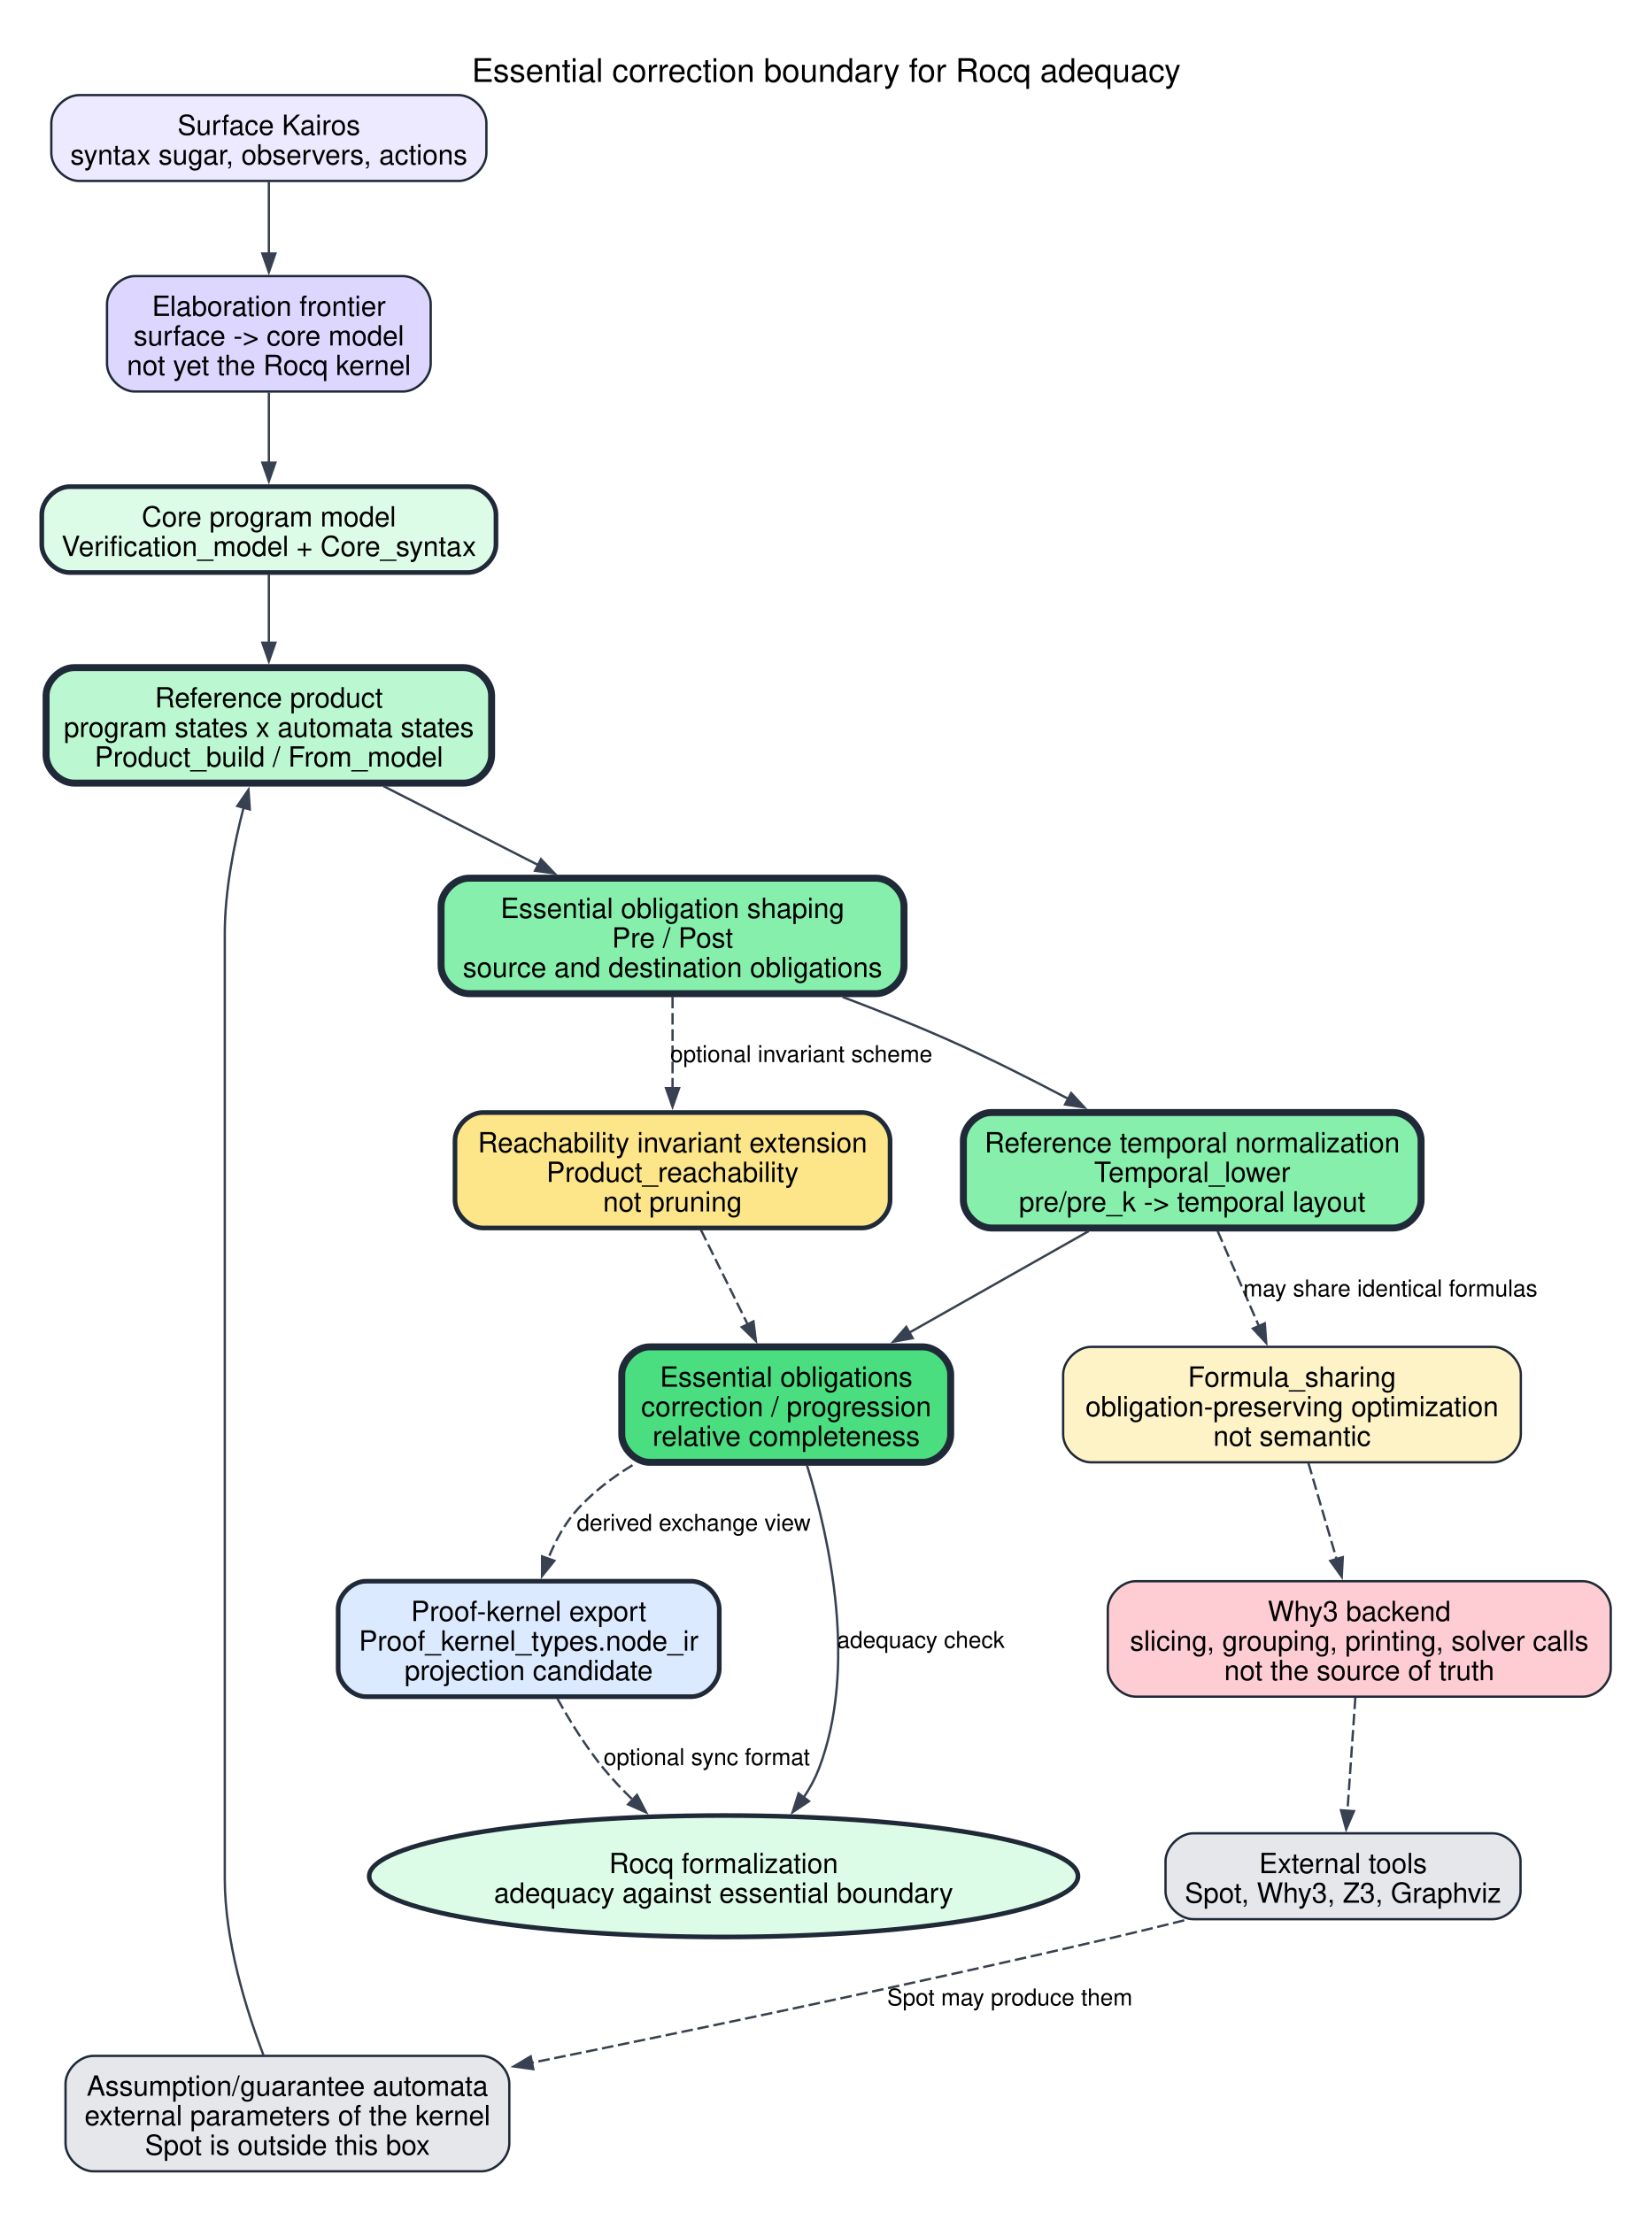
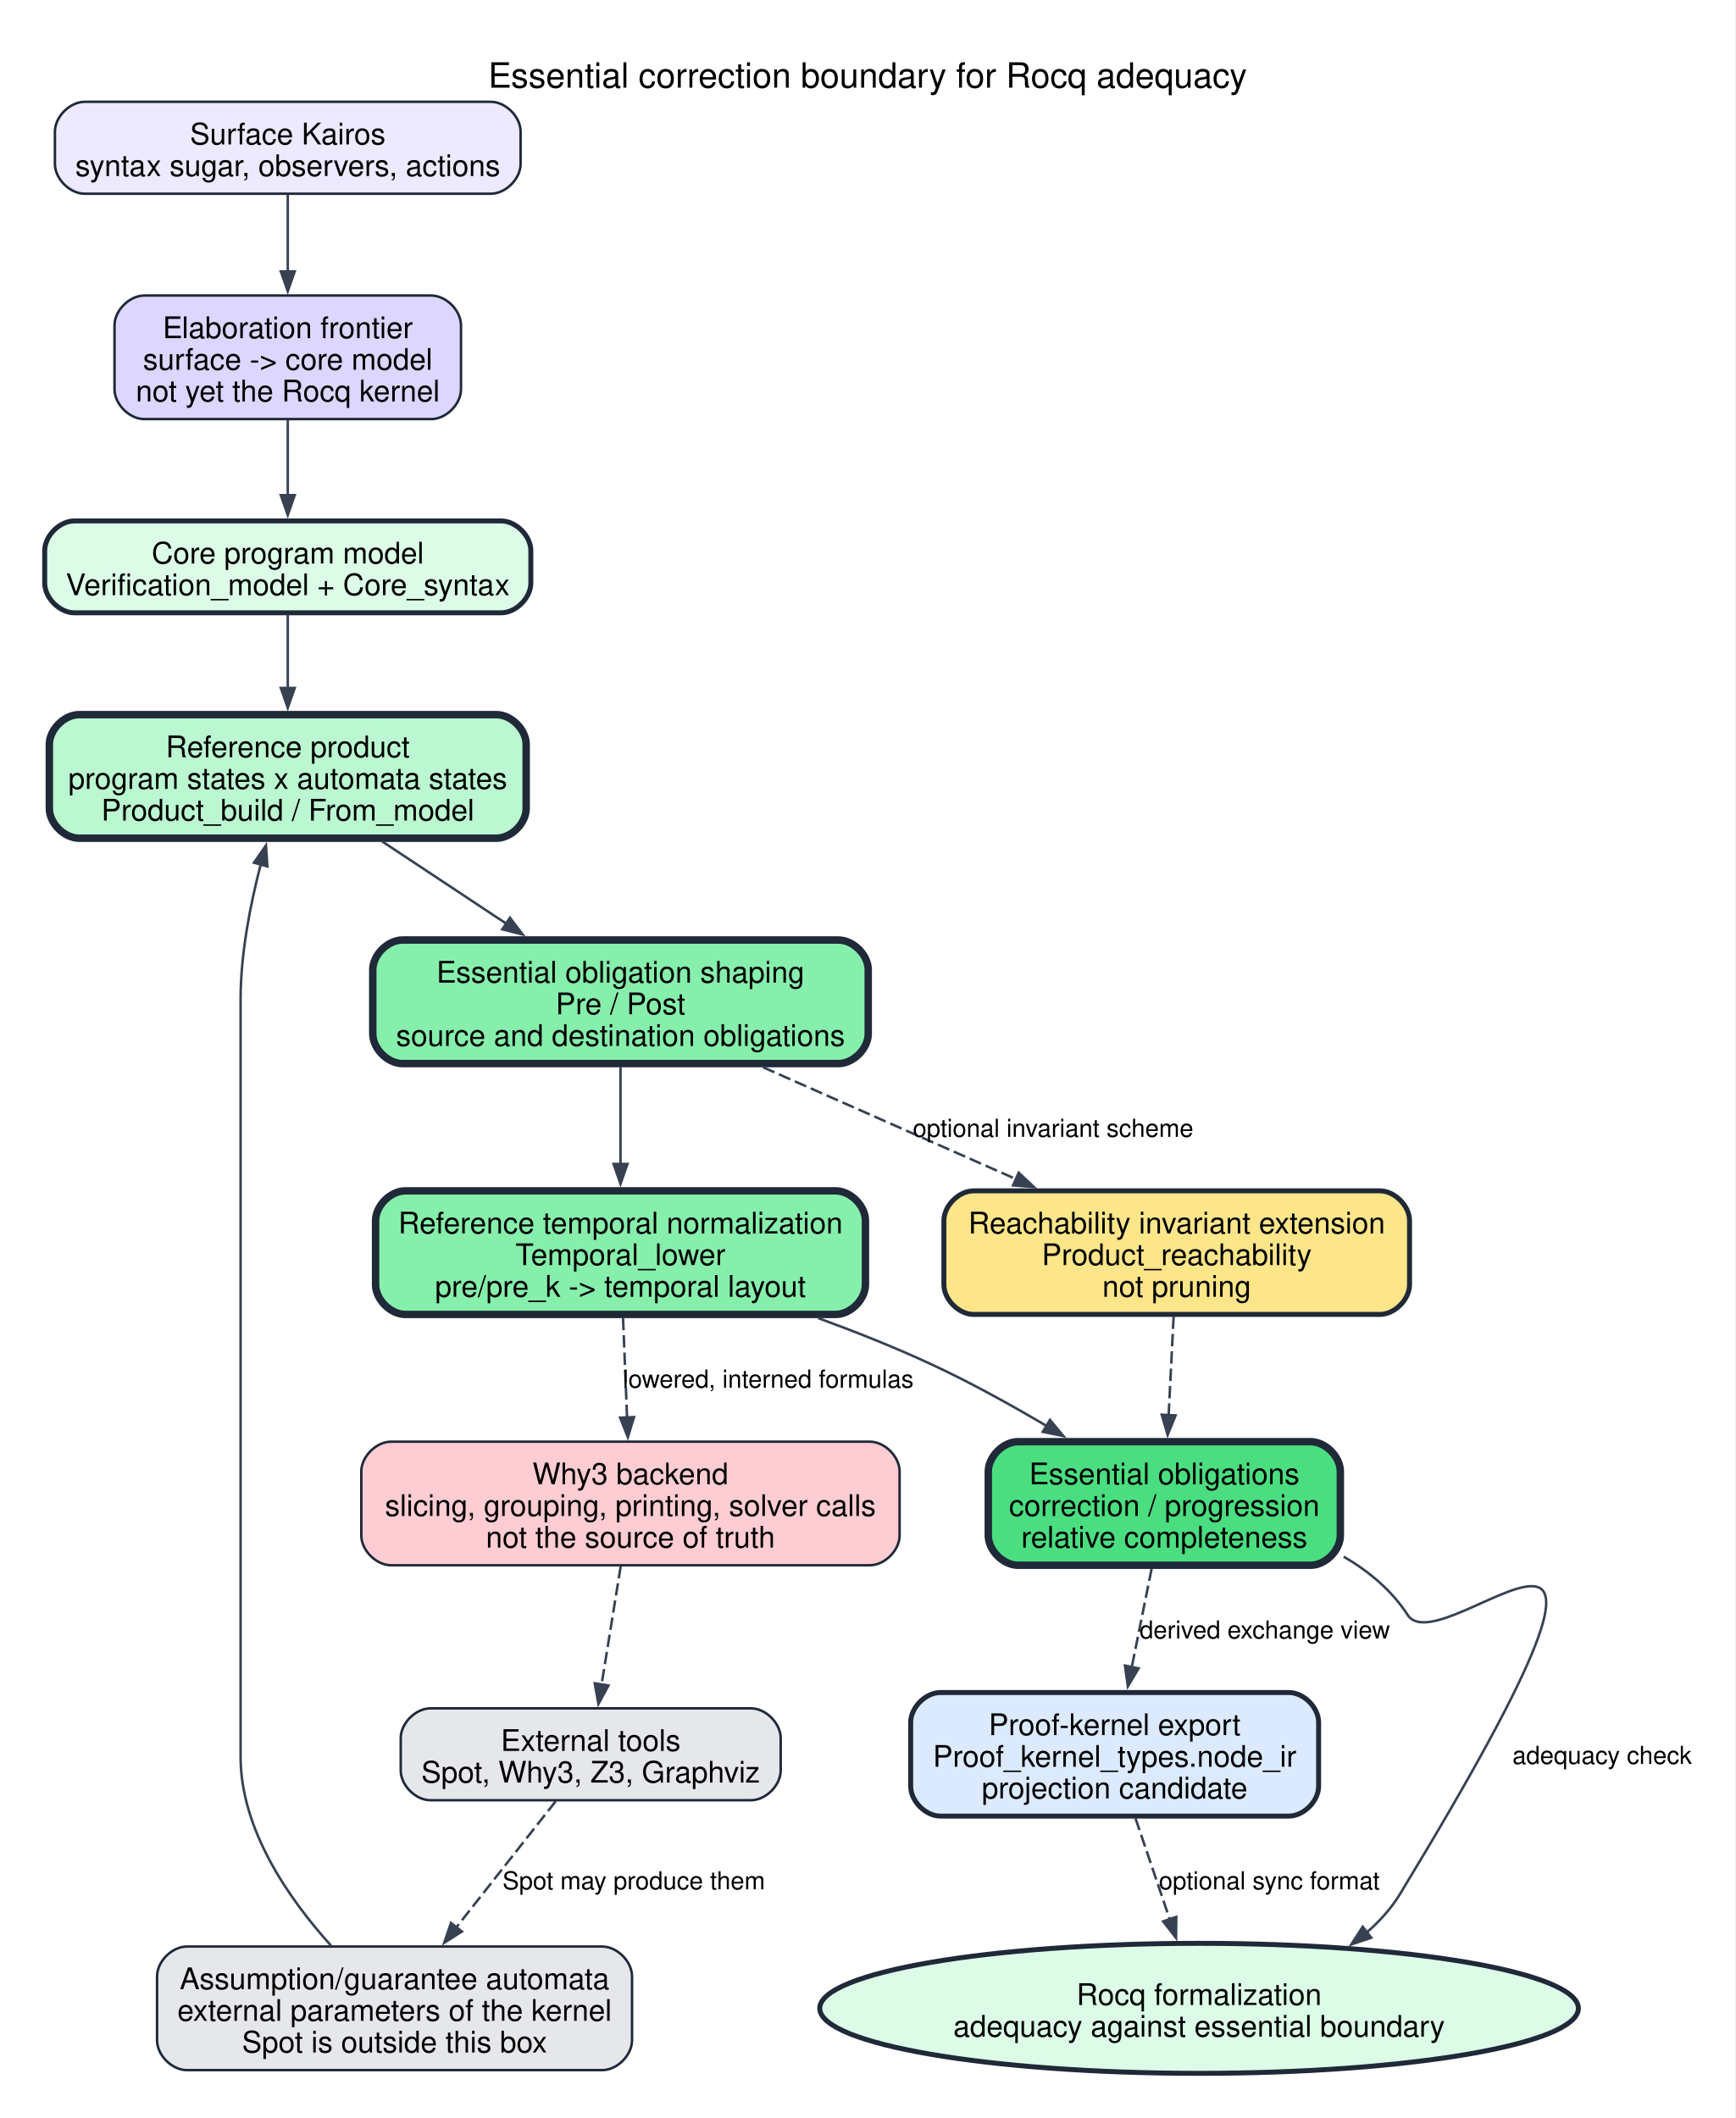
- <svg xmlns="http://www.w3.org/2000/svg" width="712pt" height="954pt" viewBox="0.00 0.00 712.00 954.00">
-   <g id="graph0" class="graph" transform="scale(1 1) rotate(0) translate(18 936.03)">
-     <polygon fill="white" stroke="none" points="-18,18 -18,-936.03 694.28,-936.03 694.28,18 -18,18" />
-     <text xml:space="preserve" text-anchor="middle" x="338.14" y="-900.73" font-family="Helvetica,sans-Serif" font-size="14.00">Essential correction boundary for Rocq adequacy</text>
+ <svg xmlns="http://www.w3.org/2000/svg" width="699pt" height="853pt" viewBox="0.00 0.00 699.00 853.00">
+   <g id="graph0" class="graph" transform="scale(1 1) rotate(0) translate(18 835.01)">
+     <polygon fill="white" stroke="none" points="-18,18 -18,-835.01 680.82,-835.01 680.82,18 -18,18" />
+     <text xml:space="preserve" text-anchor="middle" x="331.41" y="-799.71" font-family="Helvetica,sans-Serif" font-size="14.00">Essential correction boundary for Rocq adequacy</text>
    <g id="node1" class="node">
-       <path fill="#ede9fe" stroke="#1f2937" d="M179.65,-895.03C179.65,-895.03 16.13,-895.03 16.13,-895.03 10.13,-895.03 4.12,-889.03 4.12,-883.03 4.12,-883.03 4.12,-870.01 4.12,-870.01 4.12,-864.01 10.12,-858.01 16.12,-858.01 16.12,-858.01 179.65,-858.01 179.65,-858.01 185.65,-858.01 191.65,-864.01 191.65,-870.01 191.65,-870.01 191.65,-883.03 191.65,-883.03 191.65,-889.03 185.65,-895.03 179.65,-895.03" />
-       <text xml:space="preserve" text-anchor="middle" x="97.89" y="-877.87" font-family="Helvetica,sans-Serif" font-size="12.00">Surface Kairos</text>
-       <text xml:space="preserve" text-anchor="middle" x="97.89" y="-865.12" font-family="Helvetica,sans-Serif" font-size="12.00">syntax sugar, observers, actions</text>
+       <path fill="#ede9fe" stroke="#1f2937" d="M179.65,-794.01C179.65,-794.01 16.13,-794.01 16.13,-794.01 10.13,-794.01 4.12,-788.01 4.12,-782.01 4.12,-782.01 4.12,-768.99 4.12,-768.99 4.12,-762.99 10.12,-756.99 16.12,-756.99 16.12,-756.99 179.65,-756.99 179.65,-756.99 185.65,-756.99 191.65,-762.99 191.65,-768.99 191.65,-768.99 191.65,-782.01 191.65,-782.01 191.65,-788.01 185.65,-794.01 179.65,-794.01" />
+       <text xml:space="preserve" text-anchor="middle" x="97.89" y="-776.85" font-family="Helvetica,sans-Serif" font-size="12.00">Surface Kairos</text>
+       <text xml:space="preserve" text-anchor="middle" x="97.89" y="-764.1" font-family="Helvetica,sans-Serif" font-size="12.00">syntax sugar, observers, actions</text>
    </g>
    <g id="node2" class="node">
-       <path fill="#ddd6fe" stroke="#1f2937" d="M155.65,-817.01C155.65,-817.01 40.12,-817.01 40.12,-817.01 34.12,-817.01 28.12,-811.01 28.12,-805.01 28.12,-805.01 28.12,-779.24 28.12,-779.24 28.12,-773.24 34.12,-767.24 40.12,-767.24 40.12,-767.24 155.65,-767.24 155.65,-767.24 161.65,-767.24 167.65,-773.24 167.65,-779.24 167.65,-779.24 167.65,-805.01 167.65,-805.01 167.65,-811.01 161.65,-817.01 155.65,-817.01" />
-       <text xml:space="preserve" text-anchor="middle" x="97.89" y="-799.85" font-family="Helvetica,sans-Serif" font-size="12.00">Elaboration frontier</text>
-       <text xml:space="preserve" text-anchor="middle" x="97.89" y="-787.1" font-family="Helvetica,sans-Serif" font-size="12.00">surface -&gt; core model</text>
-       <text xml:space="preserve" text-anchor="middle" x="97.89" y="-774.35" font-family="Helvetica,sans-Serif" font-size="12.00">not yet the Rocq kernel</text>
+       <path fill="#ddd6fe" stroke="#1f2937" d="M155.65,-715.99C155.65,-715.99 40.12,-715.99 40.12,-715.99 34.12,-715.99 28.12,-709.99 28.12,-703.99 28.12,-703.99 28.12,-678.22 28.12,-678.22 28.12,-672.22 34.12,-666.22 40.12,-666.22 40.12,-666.22 155.65,-666.22 155.65,-666.22 161.65,-666.22 167.65,-672.22 167.65,-678.22 167.65,-678.22 167.65,-703.99 167.65,-703.99 167.65,-709.99 161.65,-715.99 155.65,-715.99" />
+       <text xml:space="preserve" text-anchor="middle" x="97.89" y="-698.83" font-family="Helvetica,sans-Serif" font-size="12.00">Elaboration frontier</text>
+       <text xml:space="preserve" text-anchor="middle" x="97.89" y="-686.08" font-family="Helvetica,sans-Serif" font-size="12.00">surface -&gt; core model</text>
+       <text xml:space="preserve" text-anchor="middle" x="97.89" y="-673.33" font-family="Helvetica,sans-Serif" font-size="12.00">not yet the Rocq kernel</text>
    </g>
    <g id="edge1" class="edge">
-       <path fill="none" stroke="#374151" d="M97.89,-857.65C97.89,-848.59 97.89,-837.28 97.89,-826.68" />
-       <polygon fill="#374151" stroke="#374151" points="100.69,-826.74 97.89,-818.74 95.09,-826.74 100.69,-826.74" />
+       <path fill="none" stroke="#374151" d="M97.89,-756.63C97.89,-747.57 97.89,-736.26 97.89,-725.66" />
+       <polygon fill="#374151" stroke="#374151" points="100.69,-725.72 97.89,-717.72 95.09,-725.72 100.69,-725.72" />
    </g>
    <g id="node3" class="node">
-       <path fill="#dcfce7" stroke="#1f2937" stroke-width="2" d="M183.78,-726.24C183.78,-726.24 12,-726.24 12,-726.24 6,-726.24 0,-720.24 0,-714.24 0,-714.24 0,-701.22 0,-701.22 0,-695.22 6,-689.22 12,-689.22 12,-689.22 183.78,-689.22 183.78,-689.22 189.78,-689.22 195.78,-695.22 195.78,-701.22 195.78,-701.22 195.78,-714.24 195.78,-714.24 195.78,-720.24 189.78,-726.24 183.78,-726.24" />
-       <text xml:space="preserve" text-anchor="middle" x="97.89" y="-709.08" font-family="Helvetica,sans-Serif" font-size="12.00">Core program model</text>
-       <text xml:space="preserve" text-anchor="middle" x="97.89" y="-696.33" font-family="Helvetica,sans-Serif" font-size="12.00">Verification_model + Core_syntax</text>
+       <path fill="#dcfce7" stroke="#1f2937" stroke-width="2" d="M183.78,-625.22C183.78,-625.22 12,-625.22 12,-625.22 6,-625.22 0,-619.22 0,-613.22 0,-613.22 0,-600.2 0,-600.2 0,-594.2 6,-588.2 12,-588.2 12,-588.2 183.78,-588.2 183.78,-588.2 189.78,-588.2 195.78,-594.2 195.78,-600.2 195.78,-600.2 195.78,-613.22 195.78,-613.22 195.78,-619.22 189.78,-625.22 183.78,-625.22" />
+       <text xml:space="preserve" text-anchor="middle" x="97.89" y="-608.06" font-family="Helvetica,sans-Serif" font-size="12.00">Core program model</text>
+       <text xml:space="preserve" text-anchor="middle" x="97.89" y="-595.31" font-family="Helvetica,sans-Serif" font-size="12.00">Verification_model + Core_syntax</text>
    </g>
    <g id="edge2" class="edge">
-       <path fill="none" stroke="#374151" d="M97.89,-766.85C97.89,-757.31 97.89,-746.31 97.89,-736.45" />
-       <polygon fill="#374151" stroke="#374151" points="100.69,-736.6 97.89,-728.6 95.09,-736.6 100.69,-736.6" />
+       <path fill="none" stroke="#374151" d="M97.89,-665.83C97.89,-656.29 97.89,-645.29 97.89,-635.43" />
+       <polygon fill="#374151" stroke="#374151" points="100.69,-635.58 97.89,-627.58 95.09,-635.58 100.69,-635.58" />
    </g>
    <g id="node5" class="node">
-       <path fill="#bbf7d0" stroke="#1f2937" stroke-width="3" d="M181.9,-648.22C181.9,-648.22 13.87,-648.22 13.87,-648.22 7.87,-648.22 1.87,-642.22 1.87,-636.22 1.87,-636.22 1.87,-610.45 1.87,-610.45 1.87,-604.45 7.87,-598.45 13.87,-598.45 13.87,-598.45 181.9,-598.45 181.9,-598.45 187.9,-598.45 193.9,-604.45 193.9,-610.45 193.9,-610.45 193.9,-636.22 193.9,-636.22 193.9,-642.22 187.9,-648.22 181.9,-648.22" />
-       <text xml:space="preserve" text-anchor="middle" x="97.89" y="-631.06" font-family="Helvetica,sans-Serif" font-size="12.00">Reference product</text>
-       <text xml:space="preserve" text-anchor="middle" x="97.89" y="-618.31" font-family="Helvetica,sans-Serif" font-size="12.00">program states x automata states</text>
-       <text xml:space="preserve" text-anchor="middle" x="97.89" y="-605.56" font-family="Helvetica,sans-Serif" font-size="12.00">Product_build / From_model</text>
+       <path fill="#bbf7d0" stroke="#1f2937" stroke-width="3" d="M181.9,-547.2C181.9,-547.2 13.87,-547.2 13.87,-547.2 7.87,-547.2 1.87,-541.2 1.87,-535.2 1.87,-535.2 1.87,-509.43 1.87,-509.43 1.87,-503.43 7.87,-497.43 13.87,-497.43 13.87,-497.43 181.9,-497.43 181.9,-497.43 187.9,-497.43 193.9,-503.43 193.9,-509.43 193.9,-509.43 193.9,-535.2 193.9,-535.2 193.9,-541.2 187.9,-547.2 181.9,-547.2" />
+       <text xml:space="preserve" text-anchor="middle" x="97.89" y="-530.04" font-family="Helvetica,sans-Serif" font-size="12.00">Reference product</text>
+       <text xml:space="preserve" text-anchor="middle" x="97.89" y="-517.29" font-family="Helvetica,sans-Serif" font-size="12.00">program states x automata states</text>
+       <text xml:space="preserve" text-anchor="middle" x="97.89" y="-504.54" font-family="Helvetica,sans-Serif" font-size="12.00">Product_build / From_model</text>
    </g>
    <g id="edge3" class="edge">
-       <path fill="none" stroke="#374151" d="M97.89,-688.45C97.89,-679.75 97.89,-669.06 97.89,-658.92" />
-       <polygon fill="#374151" stroke="#374151" points="100.69,-658.96 97.89,-650.96 95.09,-658.96 100.69,-658.96" />
+       <path fill="none" stroke="#374151" d="M97.89,-587.43C97.89,-578.73 97.89,-568.04 97.89,-557.9" />
+       <polygon fill="#374151" stroke="#374151" points="100.69,-557.94 97.89,-549.94 95.09,-557.94 100.69,-557.94" />
    </g>
    <g id="node4" class="node">
-       <path fill="#e5e7eb" stroke="#1f2937" d="M189.53,-49.77C189.53,-49.77 22.25,-49.77 22.25,-49.77 16.25,-49.77 10.25,-43.77 10.25,-37.77 10.25,-37.77 10.25,-12 10.25,-12 10.25,-6 16.25,0 22.25,0 22.25,0 189.53,0 189.53,0 195.53,0 201.53,-6 201.53,-12 201.53,-12 201.53,-37.77 201.53,-37.77 201.53,-43.77 195.53,-49.77 189.53,-49.77" />
-       <text xml:space="preserve" text-anchor="middle" x="105.89" y="-32.61" font-family="Helvetica,sans-Serif" font-size="12.00">Assumption/guarantee automata</text>
-       <text xml:space="preserve" text-anchor="middle" x="105.89" y="-19.86" font-family="Helvetica,sans-Serif" font-size="12.00">external parameters of the kernel</text>
-       <text xml:space="preserve" text-anchor="middle" x="105.89" y="-7.11" font-family="Helvetica,sans-Serif" font-size="12.00">Spot is outside this box</text>
+       <path fill="#e5e7eb" stroke="#1f2937" d="M224.53,-51.06C224.53,-51.06 57.25,-51.06 57.25,-51.06 51.25,-51.06 45.25,-45.06 45.25,-39.06 45.25,-39.06 45.25,-13.29 45.25,-13.29 45.25,-7.29 51.25,-1.29 57.25,-1.29 57.25,-1.29 224.53,-1.29 224.53,-1.29 230.53,-1.29 236.53,-7.29 236.53,-13.29 236.53,-13.29 236.53,-39.06 236.53,-39.06 236.53,-45.06 230.53,-51.06 224.53,-51.06" />
+       <text xml:space="preserve" text-anchor="middle" x="140.89" y="-33.9" font-family="Helvetica,sans-Serif" font-size="12.00">Assumption/guarantee automata</text>
+       <text xml:space="preserve" text-anchor="middle" x="140.89" y="-21.15" font-family="Helvetica,sans-Serif" font-size="12.00">external parameters of the kernel</text>
+       <text xml:space="preserve" text-anchor="middle" x="140.89" y="-8.4" font-family="Helvetica,sans-Serif" font-size="12.00">Spot is outside this box</text>
    </g>
    <g id="edge4" class="edge">
-       <path fill="none" stroke="#374151" d="M95.53,-50.13C87.91,-70.15 78.89,-99.51 78.89,-126.2 78.89,-533.57 78.89,-533.57 78.89,-533.57 78.89,-551.75 82.75,-571.57 86.99,-587.86" />
-       <polygon fill="#374151" stroke="#374151" points="84.28,-588.58 89.1,-595.55 89.68,-587.09 84.28,-588.58" />
+       <path fill="none" stroke="#374151" d="M115.31,-51.44C98.24,-70.34 78.89,-98.21 78.89,-127.49 78.89,-432.55 78.89,-432.55 78.89,-432.55 78.89,-450.73 82.75,-470.55 86.99,-486.84" />
+       <polygon fill="#374151" stroke="#374151" points="84.28,-487.56 89.1,-494.53 89.68,-486.07 84.28,-487.56" />
    </g>
    <g id="node6" class="node">
-       <path fill="#86efac" stroke="#1f2937" stroke-width="3" d="M359.65,-557.45C359.65,-557.45 184.12,-557.45 184.12,-557.45 178.12,-557.45 172.12,-551.45 172.12,-545.45 172.12,-545.45 172.12,-519.68 172.12,-519.68 172.12,-513.68 178.12,-507.68 184.12,-507.68 184.12,-507.68 359.65,-507.68 359.65,-507.68 365.65,-507.68 371.65,-513.68 371.65,-519.68 371.65,-519.68 371.65,-545.45 371.65,-545.45 371.65,-551.45 365.65,-557.45 359.65,-557.45" />
-       <text xml:space="preserve" text-anchor="middle" x="271.89" y="-540.29" font-family="Helvetica,sans-Serif" font-size="12.00">Essential obligation shaping</text>
-       <text xml:space="preserve" text-anchor="middle" x="271.89" y="-527.54" font-family="Helvetica,sans-Serif" font-size="12.00">Pre / Post</text>
-       <text xml:space="preserve" text-anchor="middle" x="271.89" y="-514.79" font-family="Helvetica,sans-Serif" font-size="12.00">source and destination obligations</text>
+       <path fill="#86efac" stroke="#1f2937" stroke-width="3" d="M319.65,-456.43C319.65,-456.43 144.12,-456.43 144.12,-456.43 138.12,-456.43 132.12,-450.43 132.12,-444.43 132.12,-444.43 132.12,-418.66 132.12,-418.66 132.12,-412.66 138.12,-406.66 144.12,-406.66 144.12,-406.66 319.65,-406.66 319.65,-406.66 325.65,-406.66 331.65,-412.66 331.65,-418.66 331.65,-418.66 331.65,-444.43 331.65,-444.43 331.65,-450.43 325.65,-456.43 319.65,-456.43" />
+       <text xml:space="preserve" text-anchor="middle" x="231.89" y="-439.27" font-family="Helvetica,sans-Serif" font-size="12.00">Essential obligation shaping</text>
+       <text xml:space="preserve" text-anchor="middle" x="231.89" y="-426.52" font-family="Helvetica,sans-Serif" font-size="12.00">Pre / Post</text>
+       <text xml:space="preserve" text-anchor="middle" x="231.89" y="-413.77" font-family="Helvetica,sans-Serif" font-size="12.00">source and destination obligations</text>
    </g>
    <g id="edge5" class="edge">
-       <path fill="none" stroke="#374151" d="M147.29,-597.14C168.04,-586.55 192.33,-574.16 213.93,-563.14" />
-       <polygon fill="#374151" stroke="#374151" points="215.17,-565.65 221.02,-559.52 212.62,-560.66 215.17,-565.65" />
+       <path fill="none" stroke="#374151" d="M135.93,-496.12C151.49,-485.81 169.63,-473.79 185.92,-463" />
+       <polygon fill="#374151" stroke="#374151" points="187.37,-465.4 192.49,-458.65 184.28,-460.73 187.37,-465.4" />
    </g>
    <g id="node7" class="node">
-       <path fill="#fde68a" stroke="#1f2937" stroke-width="2" d="M353.65,-456.43C353.65,-456.43 190.12,-456.43 190.12,-456.43 184.12,-456.43 178.12,-450.43 178.12,-444.43 178.12,-444.43 178.12,-418.66 178.12,-418.66 178.12,-412.66 184.12,-406.66 190.12,-406.66 190.12,-406.66 353.65,-406.66 353.65,-406.66 359.65,-406.66 365.65,-412.66 365.65,-418.66 365.65,-418.66 365.65,-444.43 365.65,-444.43 365.65,-450.43 359.65,-456.43 353.65,-456.43" />
-       <text xml:space="preserve" text-anchor="middle" x="271.89" y="-439.27" font-family="Helvetica,sans-Serif" font-size="12.00">Reachability invariant extension</text>
-       <text xml:space="preserve" text-anchor="middle" x="271.89" y="-426.52" font-family="Helvetica,sans-Serif" font-size="12.00">Product_reachability</text>
-       <text xml:space="preserve" text-anchor="middle" x="271.89" y="-413.77" font-family="Helvetica,sans-Serif" font-size="12.00">not pruning</text>
+       <path fill="#fde68a" stroke="#1f2937" stroke-width="2" d="M537.65,-355.41C537.65,-355.41 374.12,-355.41 374.12,-355.41 368.12,-355.41 362.12,-349.41 362.12,-343.41 362.12,-343.41 362.12,-317.64 362.12,-317.64 362.12,-311.64 368.12,-305.64 374.12,-305.64 374.12,-305.64 537.65,-305.64 537.65,-305.64 543.65,-305.64 549.65,-311.64 549.65,-317.64 549.65,-317.64 549.65,-343.41 549.65,-343.41 549.65,-349.41 543.65,-355.41 537.65,-355.41" />
+       <text xml:space="preserve" text-anchor="middle" x="455.89" y="-338.25" font-family="Helvetica,sans-Serif" font-size="12.00">Reachability invariant extension</text>
+       <text xml:space="preserve" text-anchor="middle" x="455.89" y="-325.5" font-family="Helvetica,sans-Serif" font-size="12.00">Product_reachability</text>
+       <text xml:space="preserve" text-anchor="middle" x="455.89" y="-312.75" font-family="Helvetica,sans-Serif" font-size="12.00">not pruning</text>
    </g>
    <g id="edge9" class="edge">
-       <path fill="none" stroke="#374151" stroke-dasharray="5,2" d="M271.89,-506.33C271.89,-494.25 271.89,-479.6 271.89,-466.56" />
-       <polygon fill="#374151" stroke="#374151" points="274.69,-466.92 271.89,-458.92 269.09,-466.92 274.69,-466.92" />
-       <text xml:space="preserve" text-anchor="middle" x="327.39" y="-478.18" font-family="Helvetica,sans-Serif" font-size="10.00">optional invariant scheme</text>
+       <path fill="none" stroke="#374151" stroke-dasharray="5,2" d="M289.28,-405.18C320.46,-391.4 359.11,-374.31 391.33,-360.07" />
+       <polygon fill="#374151" stroke="#374151" points="392.24,-362.73 398.42,-356.93 389.97,-357.61 392.24,-362.73" />
+       <text xml:space="preserve" text-anchor="middle" x="406.11" y="-377.16" font-family="Helvetica,sans-Serif" font-size="10.00">optional invariant scheme</text>
    </g>
    <g id="node8" class="node">
-       <path fill="#86efac" stroke="#1f2937" stroke-width="3" d="M582.53,-456.43C582.53,-456.43 409.25,-456.43 409.25,-456.43 403.25,-456.43 397.25,-450.43 397.25,-444.43 397.25,-444.43 397.25,-418.66 397.25,-418.66 397.25,-412.66 403.25,-406.66 409.25,-406.66 409.25,-406.66 582.53,-406.66 582.53,-406.66 588.53,-406.66 594.53,-412.66 594.53,-418.66 594.53,-418.66 594.53,-444.43 594.53,-444.43 594.53,-450.43 588.53,-456.43 582.53,-456.43" />
-       <text xml:space="preserve" text-anchor="middle" x="495.89" y="-439.27" font-family="Helvetica,sans-Serif" font-size="12.00">Reference temporal normalization</text>
-       <text xml:space="preserve" text-anchor="middle" x="495.89" y="-426.52" font-family="Helvetica,sans-Serif" font-size="12.00">Temporal_lower</text>
-       <text xml:space="preserve" text-anchor="middle" x="495.89" y="-413.77" font-family="Helvetica,sans-Serif" font-size="12.00">pre/pre_k -&gt; temporal layout</text>
+       <path fill="#86efac" stroke="#1f2937" stroke-width="3" d="M318.53,-355.41C318.53,-355.41 145.25,-355.41 145.25,-355.41 139.25,-355.41 133.25,-349.41 133.25,-343.41 133.25,-343.41 133.25,-317.64 133.25,-317.64 133.25,-311.64 139.25,-305.64 145.25,-305.64 145.25,-305.64 318.53,-305.64 318.53,-305.64 324.53,-305.64 330.53,-311.64 330.53,-317.64 330.53,-317.64 330.53,-343.41 330.53,-343.41 330.53,-349.41 324.53,-355.41 318.53,-355.41" />
+       <text xml:space="preserve" text-anchor="middle" x="231.89" y="-338.25" font-family="Helvetica,sans-Serif" font-size="12.00">Reference temporal normalization</text>
+       <text xml:space="preserve" text-anchor="middle" x="231.89" y="-325.5" font-family="Helvetica,sans-Serif" font-size="12.00">Temporal_lower</text>
+       <text xml:space="preserve" text-anchor="middle" x="231.89" y="-312.75" font-family="Helvetica,sans-Serif" font-size="12.00">pre/pre_k -&gt; temporal layout</text>
    </g>
    <g id="edge6" class="edge">
-       <path fill="none" stroke="#374151" d="M345.18,-506.25C360.43,-500.5 376.3,-494.17 390.89,-487.68 407.95,-480.1 426.1,-470.97 442.43,-462.34" />
-       <polygon fill="#374151" stroke="#374151" points="443.71,-464.83 449.45,-458.59 441.07,-459.89 443.71,-464.83" />
+       <path fill="none" stroke="#374151" d="M231.89,-405.31C231.89,-393.43 231.89,-379.09 231.89,-366.22" />
+       <polygon fill="#374151" stroke="#374151" points="234.69,-366.24 231.89,-358.24 229.09,-366.24 234.69,-366.24" />
    </g>
    <g id="node9" class="node">
-       <path fill="#4ade80" stroke="#1f2937" stroke-width="3" d="M379.78,-355.41C379.78,-355.41 262,-355.41 262,-355.41 256,-355.41 250,-349.41 250,-343.41 250,-343.41 250,-317.64 250,-317.64 250,-311.64 256,-305.64 262,-305.64 262,-305.64 379.78,-305.64 379.78,-305.64 385.78,-305.64 391.78,-311.64 391.78,-317.64 391.78,-317.64 391.78,-343.41 391.78,-343.41 391.78,-349.41 385.78,-355.41 379.78,-355.41" />
-       <text xml:space="preserve" text-anchor="middle" x="320.89" y="-338.25" font-family="Helvetica,sans-Serif" font-size="12.00">Essential obligations</text>
-       <text xml:space="preserve" text-anchor="middle" x="320.89" y="-325.5" font-family="Helvetica,sans-Serif" font-size="12.00">correction / progression</text>
-       <text xml:space="preserve" text-anchor="middle" x="320.89" y="-312.75" font-family="Helvetica,sans-Serif" font-size="12.00">relative completeness</text>
+       <path fill="#4ade80" stroke="#1f2937" stroke-width="3" d="M509.78,-254.39C509.78,-254.39 392,-254.39 392,-254.39 386,-254.39 380,-248.39 380,-242.39 380,-242.39 380,-216.62 380,-216.62 380,-210.62 386,-204.62 392,-204.62 392,-204.62 509.78,-204.62 509.78,-204.62 515.78,-204.62 521.78,-210.62 521.78,-216.62 521.78,-216.62 521.78,-242.39 521.78,-242.39 521.78,-248.39 515.78,-254.39 509.78,-254.39" />
+       <text xml:space="preserve" text-anchor="middle" x="450.89" y="-237.23" font-family="Helvetica,sans-Serif" font-size="12.00">Essential obligations</text>
+       <text xml:space="preserve" text-anchor="middle" x="450.89" y="-224.48" font-family="Helvetica,sans-Serif" font-size="12.00">correction / progression</text>
+       <text xml:space="preserve" text-anchor="middle" x="450.89" y="-211.73" font-family="Helvetica,sans-Serif" font-size="12.00">relative completeness</text>
    </g>
    <g id="edge10" class="edge">
-       <path fill="none" stroke="#374151" stroke-dasharray="5,2" d="M284.13,-405.82C290.22,-393.51 297.68,-378.44 304.28,-365.1" />
-       <polygon fill="#374151" stroke="#374151" points="306.76,-366.4 307.8,-357.99 301.74,-363.92 306.76,-366.4" />
+       <path fill="none" stroke="#374151" stroke-dasharray="5,2" d="M454.64,-304.8C454.03,-292.72 453.29,-277.99 452.62,-264.85" />
+       <polygon fill="#374151" stroke="#374151" points="455.43,-264.97 452.23,-257.12 449.84,-265.26 455.43,-264.97" />
    </g>
    <g id="edge7" class="edge">
-       <path fill="none" stroke="#374151" d="M451.28,-405.31C427.71,-391.97 398.64,-375.52 373.92,-361.54" />
-       <polygon fill="#374151" stroke="#374151" points="375.38,-359.15 367.04,-357.64 372.63,-364.02 375.38,-359.15" />
+       <path fill="none" stroke="#374151" d="M311.49,-304.17C326.77,-298.58 342.49,-292.32 356.89,-285.64 372.53,-278.39 388.95,-269.32 403.61,-260.64" />
+       <polygon fill="#374151" stroke="#374151" points="404.84,-263.17 410.25,-256.65 401.95,-258.36 404.84,-263.17" />
    </g>
    <g id="node12" class="node">
-       <path fill="#fef3c7" stroke="#1f2937" d="M625.53,-355.41C625.53,-355.41 452.25,-355.41 452.25,-355.41 446.25,-355.41 440.25,-349.41 440.25,-343.41 440.25,-343.41 440.25,-317.64 440.25,-317.64 440.25,-311.64 446.25,-305.64 452.25,-305.64 452.25,-305.64 625.53,-305.64 625.53,-305.64 631.53,-305.64 637.53,-311.64 637.53,-317.64 637.53,-317.64 637.53,-343.41 637.53,-343.41 637.53,-349.41 631.53,-355.41 625.53,-355.41" />
-       <text xml:space="preserve" text-anchor="middle" x="538.89" y="-338.25" font-family="Helvetica,sans-Serif" font-size="12.00">Formula_sharing</text>
-       <text xml:space="preserve" text-anchor="middle" x="538.89" y="-325.5" font-family="Helvetica,sans-Serif" font-size="12.00">obligation-preserving optimization</text>
-       <text xml:space="preserve" text-anchor="middle" x="538.89" y="-312.75" font-family="Helvetica,sans-Serif" font-size="12.00">not semantic</text>
+       <path fill="#fecdd3" stroke="#1f2937" d="M332.28,-254.39C332.28,-254.39 139.5,-254.39 139.5,-254.39 133.5,-254.39 127.5,-248.39 127.5,-242.39 127.5,-242.39 127.5,-216.62 127.5,-216.62 127.5,-210.62 133.5,-204.62 139.5,-204.62 139.5,-204.62 332.28,-204.62 332.28,-204.62 338.28,-204.62 344.28,-210.62 344.28,-216.62 344.28,-216.62 344.28,-242.39 344.28,-242.39 344.28,-248.39 338.28,-254.39 332.28,-254.39" />
+       <text xml:space="preserve" text-anchor="middle" x="235.89" y="-237.23" font-family="Helvetica,sans-Serif" font-size="12.00">Why3 backend</text>
+       <text xml:space="preserve" text-anchor="middle" x="235.89" y="-224.48" font-family="Helvetica,sans-Serif" font-size="12.00">slicing, grouping, printing, solver calls</text>
+       <text xml:space="preserve" text-anchor="middle" x="235.89" y="-211.73" font-family="Helvetica,sans-Serif" font-size="12.00">not the source of truth</text>
    </g>
    <g id="edge13" class="edge">
-       <path fill="none" stroke="#374151" stroke-dasharray="5,2" d="M506.85,-405.31C512.28,-392.8 518.9,-377.56 524.71,-364.18" />
-       <polygon fill="#374151" stroke="#374151" points="527.17,-365.54 527.79,-357.09 522.04,-363.31 527.17,-365.54" />
-       <text xml:space="preserve" text-anchor="middle" x="581.3" y="-377.16" font-family="Helvetica,sans-Serif" font-size="10.00">may share identical formulas</text>
+       <path fill="none" stroke="#374151" stroke-dasharray="5,2" d="M232.91,-304.29C233.41,-292.02 234.01,-277.12 234.54,-263.92" />
+       <polygon fill="#374151" stroke="#374151" points="237.33,-264.3 234.85,-256.19 231.73,-264.07 237.33,-264.3" />
+       <text xml:space="preserve" text-anchor="middle" x="291.38" y="-276.14" font-family="Helvetica,sans-Serif" font-size="10.00">lowered, interned formulas</text>
    </g>
    <g id="node10" class="node">
-       <path fill="#dbeafe" stroke="#1f2937" stroke-width="2" d="M280.03,-254.39C280.03,-254.39 139.75,-254.39 139.75,-254.39 133.75,-254.39 127.75,-248.39 127.75,-242.39 127.75,-242.39 127.75,-216.62 127.75,-216.62 127.75,-210.62 133.75,-204.62 139.75,-204.62 139.75,-204.62 280.03,-204.62 280.03,-204.62 286.03,-204.62 292.03,-210.62 292.03,-216.62 292.03,-216.62 292.03,-242.39 292.03,-242.39 292.03,-248.39 286.03,-254.39 280.03,-254.39" />
-       <text xml:space="preserve" text-anchor="middle" x="209.89" y="-237.23" font-family="Helvetica,sans-Serif" font-size="12.00">Proof-kernel export</text>
-       <text xml:space="preserve" text-anchor="middle" x="209.89" y="-224.48" font-family="Helvetica,sans-Serif" font-size="12.00">Proof_kernel_types.node_ir</text>
-       <text xml:space="preserve" text-anchor="middle" x="209.89" y="-211.73" font-family="Helvetica,sans-Serif" font-size="12.00">projection candidate</text>
+       <path fill="#dbeafe" stroke="#1f2937" stroke-width="2" d="M501.03,-153.37C501.03,-153.37 360.75,-153.37 360.75,-153.37 354.75,-153.37 348.75,-147.37 348.75,-141.37 348.75,-141.37 348.75,-115.6 348.75,-115.6 348.75,-109.6 354.75,-103.6 360.75,-103.6 360.75,-103.6 501.03,-103.6 501.03,-103.6 507.03,-103.6 513.03,-109.6 513.03,-115.6 513.03,-115.6 513.03,-141.37 513.03,-141.37 513.03,-147.37 507.03,-153.37 501.03,-153.37" />
+       <text xml:space="preserve" text-anchor="middle" x="430.89" y="-136.21" font-family="Helvetica,sans-Serif" font-size="12.00">Proof-kernel export</text>
+       <text xml:space="preserve" text-anchor="middle" x="430.89" y="-123.46" font-family="Helvetica,sans-Serif" font-size="12.00">Proof_kernel_types.node_ir</text>
+       <text xml:space="preserve" text-anchor="middle" x="430.89" y="-110.71" font-family="Helvetica,sans-Serif" font-size="12.00">projection candidate</text>
    </g>
    <g id="edge11" class="edge">
-       <path fill="none" stroke="#374151" stroke-dasharray="5,2" d="M254.62,-304.41C245.98,-299.15 237.82,-292.93 231.14,-285.64 225.56,-279.56 221.39,-271.85 218.29,-264.13" />
-       <polygon fill="#374151" stroke="#374151" points="220.94,-263.22 215.63,-256.61 215.66,-265.08 220.94,-263.22" />
-       <text xml:space="preserve" text-anchor="middle" x="281.01" y="-276.14" font-family="Helvetica,sans-Serif" font-size="10.00">derived exchange view</text>
+       <path fill="none" stroke="#374151" stroke-dasharray="5,2" d="M445.79,-203.27C443.35,-191.19 440.39,-176.54 437.76,-163.5" />
+       <polygon fill="#374151" stroke="#374151" points="440.54,-163.11 436.21,-155.83 435.05,-164.22 440.54,-163.11" />
+       <text xml:space="preserve" text-anchor="middle" x="491.36" y="-175.12" font-family="Helvetica,sans-Serif" font-size="10.00">derived exchange view</text>
    </g>
    <g id="node11" class="node">
-       <ellipse fill="#dcfce7" stroke="#1f2937" stroke-width="2" cx="293.89" cy="-127.2" rx="152.76" ry="26.18" />
-       <text xml:space="preserve" text-anchor="middle" x="293.89" y="-128.55" font-family="Helvetica,sans-Serif" font-size="12.00">Rocq formalization</text>
-       <text xml:space="preserve" text-anchor="middle" x="293.89" y="-115.8" font-family="Helvetica,sans-Serif" font-size="12.00">adequacy against essential boundary</text>
+       <ellipse fill="#dcfce7" stroke="#1f2937" stroke-width="2" cx="464.89" cy="-26.18" rx="152.76" ry="26.18" />
+       <text xml:space="preserve" text-anchor="middle" x="464.89" y="-27.53" font-family="Helvetica,sans-Serif" font-size="12.00">Rocq formalization</text>
+       <text xml:space="preserve" text-anchor="middle" x="464.89" y="-14.78" font-family="Helvetica,sans-Serif" font-size="12.00">adequacy against essential boundary</text>
    </g>
    <g id="edge8" class="edge">
-       <path fill="none" stroke="#374151" d="M329.87,-304.23C339.64,-272.53 351.75,-217.05 334.89,-173.37 333.26,-169.15 331.03,-165.08 328.45,-161.22" />
-       <polygon fill="#374151" stroke="#374151" points="330.69,-159.55 323.64,-154.85 326.22,-162.92 330.69,-159.55" />
-       <text xml:space="preserve" text-anchor="middle" x="378.92" y="-225.63" font-family="Helvetica,sans-Serif" font-size="10.00">adequacy check</text>
+       <path fill="none" stroke="#374151" d="M523.12,-208.1C533.33,-202.14 542.5,-194.48 548.89,-184.62 563.04,-162.79 668.84,-274.76 545.89,-72.35 542.33,-66.49 537.7,-61.32 532.47,-56.79" />
+       <polygon fill="#374151" stroke="#374151" points="534.24,-54.61 526.2,-51.92 530.8,-59.04 534.24,-54.61" />
+       <text xml:space="preserve" text-anchor="middle" x="627.2" y="-124.61" font-family="Helvetica,sans-Serif" font-size="10.00">adequacy check</text>
    </g>
    <g id="edge12" class="edge">
-       <path fill="none" stroke="#374151" stroke-dasharray="5,2" d="M222.24,-203.8C227.76,-193.87 234.74,-182.62 242.39,-173.37 246.12,-168.87 250.33,-164.42 254.68,-160.18" />
-       <polygon fill="#374151" stroke="#374151" points="256.56,-162.26 260.49,-154.74 252.73,-158.17 256.56,-162.26" />
-       <text xml:space="preserve" text-anchor="middle" x="286.64" y="-175.12" font-family="Helvetica,sans-Serif" font-size="10.00">optional sync format</text>
+       <path fill="none" stroke="#374151" stroke-dasharray="5,2" d="M439.29,-102.69C443.45,-90.44 448.53,-75.44 453.07,-62.05" />
+       <polygon fill="#374151" stroke="#374151" points="455.71,-63 455.62,-54.52 450.4,-61.2 455.71,-63" />
+       <text xml:space="preserve" text-anchor="middle" x="493.16" y="-74.1" font-family="Helvetica,sans-Serif" font-size="10.00">optional sync format</text>
    </g>
    <g id="node13" class="node">
-       <path fill="#fecdd3" stroke="#1f2937" d="M664.28,-254.39C664.28,-254.39 471.5,-254.39 471.5,-254.39 465.5,-254.39 459.5,-248.39 459.5,-242.39 459.5,-242.39 459.5,-216.62 459.5,-216.62 459.5,-210.62 465.5,-204.62 471.5,-204.62 471.5,-204.62 664.28,-204.62 664.28,-204.62 670.28,-204.62 676.28,-210.62 676.28,-216.62 676.28,-216.62 676.28,-242.39 676.28,-242.39 676.28,-248.39 670.28,-254.39 664.28,-254.39" />
-       <text xml:space="preserve" text-anchor="middle" x="567.89" y="-237.23" font-family="Helvetica,sans-Serif" font-size="12.00">Why3 backend</text>
-       <text xml:space="preserve" text-anchor="middle" x="567.89" y="-224.48" font-family="Helvetica,sans-Serif" font-size="12.00">slicing, grouping, printing, solver calls</text>
-       <text xml:space="preserve" text-anchor="middle" x="567.89" y="-211.73" font-family="Helvetica,sans-Serif" font-size="12.00">not the source of truth</text>
+       <path fill="#e5e7eb" stroke="#1f2937" d="M284.4,-147C284.4,-147 155.38,-147 155.38,-147 149.38,-147 143.38,-141 143.38,-135 143.38,-135 143.38,-121.98 143.38,-121.98 143.38,-115.98 149.38,-109.98 155.38,-109.98 155.38,-109.98 284.4,-109.98 284.4,-109.98 290.4,-109.98 296.4,-115.98 296.4,-121.98 296.4,-121.98 296.4,-135 296.4,-135 296.4,-141 290.4,-147 284.4,-147" />
+       <text xml:space="preserve" text-anchor="middle" x="219.89" y="-129.84" font-family="Helvetica,sans-Serif" font-size="12.00">External tools</text>
+       <text xml:space="preserve" text-anchor="middle" x="219.89" y="-117.09" font-family="Helvetica,sans-Serif" font-size="12.00">Spot, Why3, Z3, Graphviz</text>
    </g>
    <g id="edge14" class="edge">
-       <path fill="none" stroke="#374151" stroke-dasharray="5,2" d="M545.98,-305.31C549.64,-292.84 554.14,-277.45 558.12,-263.87" />
-       <polygon fill="#374151" stroke="#374151" points="560.78,-264.74 560.34,-256.28 555.41,-263.17 560.78,-264.74" />
-     </g>
-     <g id="node14" class="node">
-       <path fill="#e5e7eb" stroke="#1f2937" d="M625.4,-145.71C625.4,-145.71 496.38,-145.71 496.38,-145.71 490.38,-145.71 484.38,-139.71 484.38,-133.71 484.38,-133.71 484.38,-120.69 484.38,-120.69 484.38,-114.69 490.38,-108.69 496.38,-108.69 496.38,-108.69 625.4,-108.69 625.4,-108.69 631.4,-108.69 637.4,-114.69 637.4,-120.69 637.4,-120.69 637.4,-133.71 637.4,-133.71 637.4,-139.71 631.4,-145.71 625.4,-145.71" />
-       <text xml:space="preserve" text-anchor="middle" x="560.89" y="-128.55" font-family="Helvetica,sans-Serif" font-size="12.00">External tools</text>
-       <text xml:space="preserve" text-anchor="middle" x="560.89" y="-115.8" font-family="Helvetica,sans-Serif" font-size="12.00">Spot, Why3, Z3, Graphviz</text>
+       <path fill="none" stroke="#374151" stroke-dasharray="5,2" d="M231.98,-204.29C229.64,-189.82 226.66,-171.42 224.25,-156.49" />
+       <polygon fill="#374151" stroke="#374151" points="227.04,-156.2 223,-148.75 221.51,-157.09 227.04,-156.2" />
    </g>
    <g id="edge15" class="edge">
-       <path fill="none" stroke="#374151" stroke-dasharray="5,2" d="M566.2,-204.23C565.17,-189.48 563.85,-170.63 562.79,-155.38" />
-       <polygon fill="#374151" stroke="#374151" points="565.59,-155.26 562.24,-147.48 560,-155.65 565.59,-155.26" />
-     </g>
-     <g id="edge16" class="edge">
-       <path fill="none" stroke="#374151" stroke-dasharray="5,2" d="M492.45,-108.2C482.55,-105.72 472.47,-103.26 462.89,-101.02 378.46,-81.3 282.24,-61.18 210.98,-46.74" />
-       <polygon fill="#374151" stroke="#374151" points="211.86,-44.06 203.46,-45.21 210.75,-49.55 211.86,-44.06" />
-       <text xml:space="preserve" text-anchor="middle" x="417.26" y="-71.52" font-family="Helvetica,sans-Serif" font-size="10.00">Spot may produce them</text>
+       <path fill="none" stroke="#374151" stroke-dasharray="5,2" d="M205.77,-109.56C194.68,-95.48 178.97,-75.54 165.79,-58.8" />
+       <polygon fill="#374151" stroke="#374151" points="168.02,-57.11 160.87,-52.55 163.62,-60.57 168.02,-57.11" />
+       <text xml:space="preserve" text-anchor="middle" x="237.24" y="-74.1" font-family="Helvetica,sans-Serif" font-size="10.00">Spot may produce them</text>
    </g>
  </g>
</svg>
